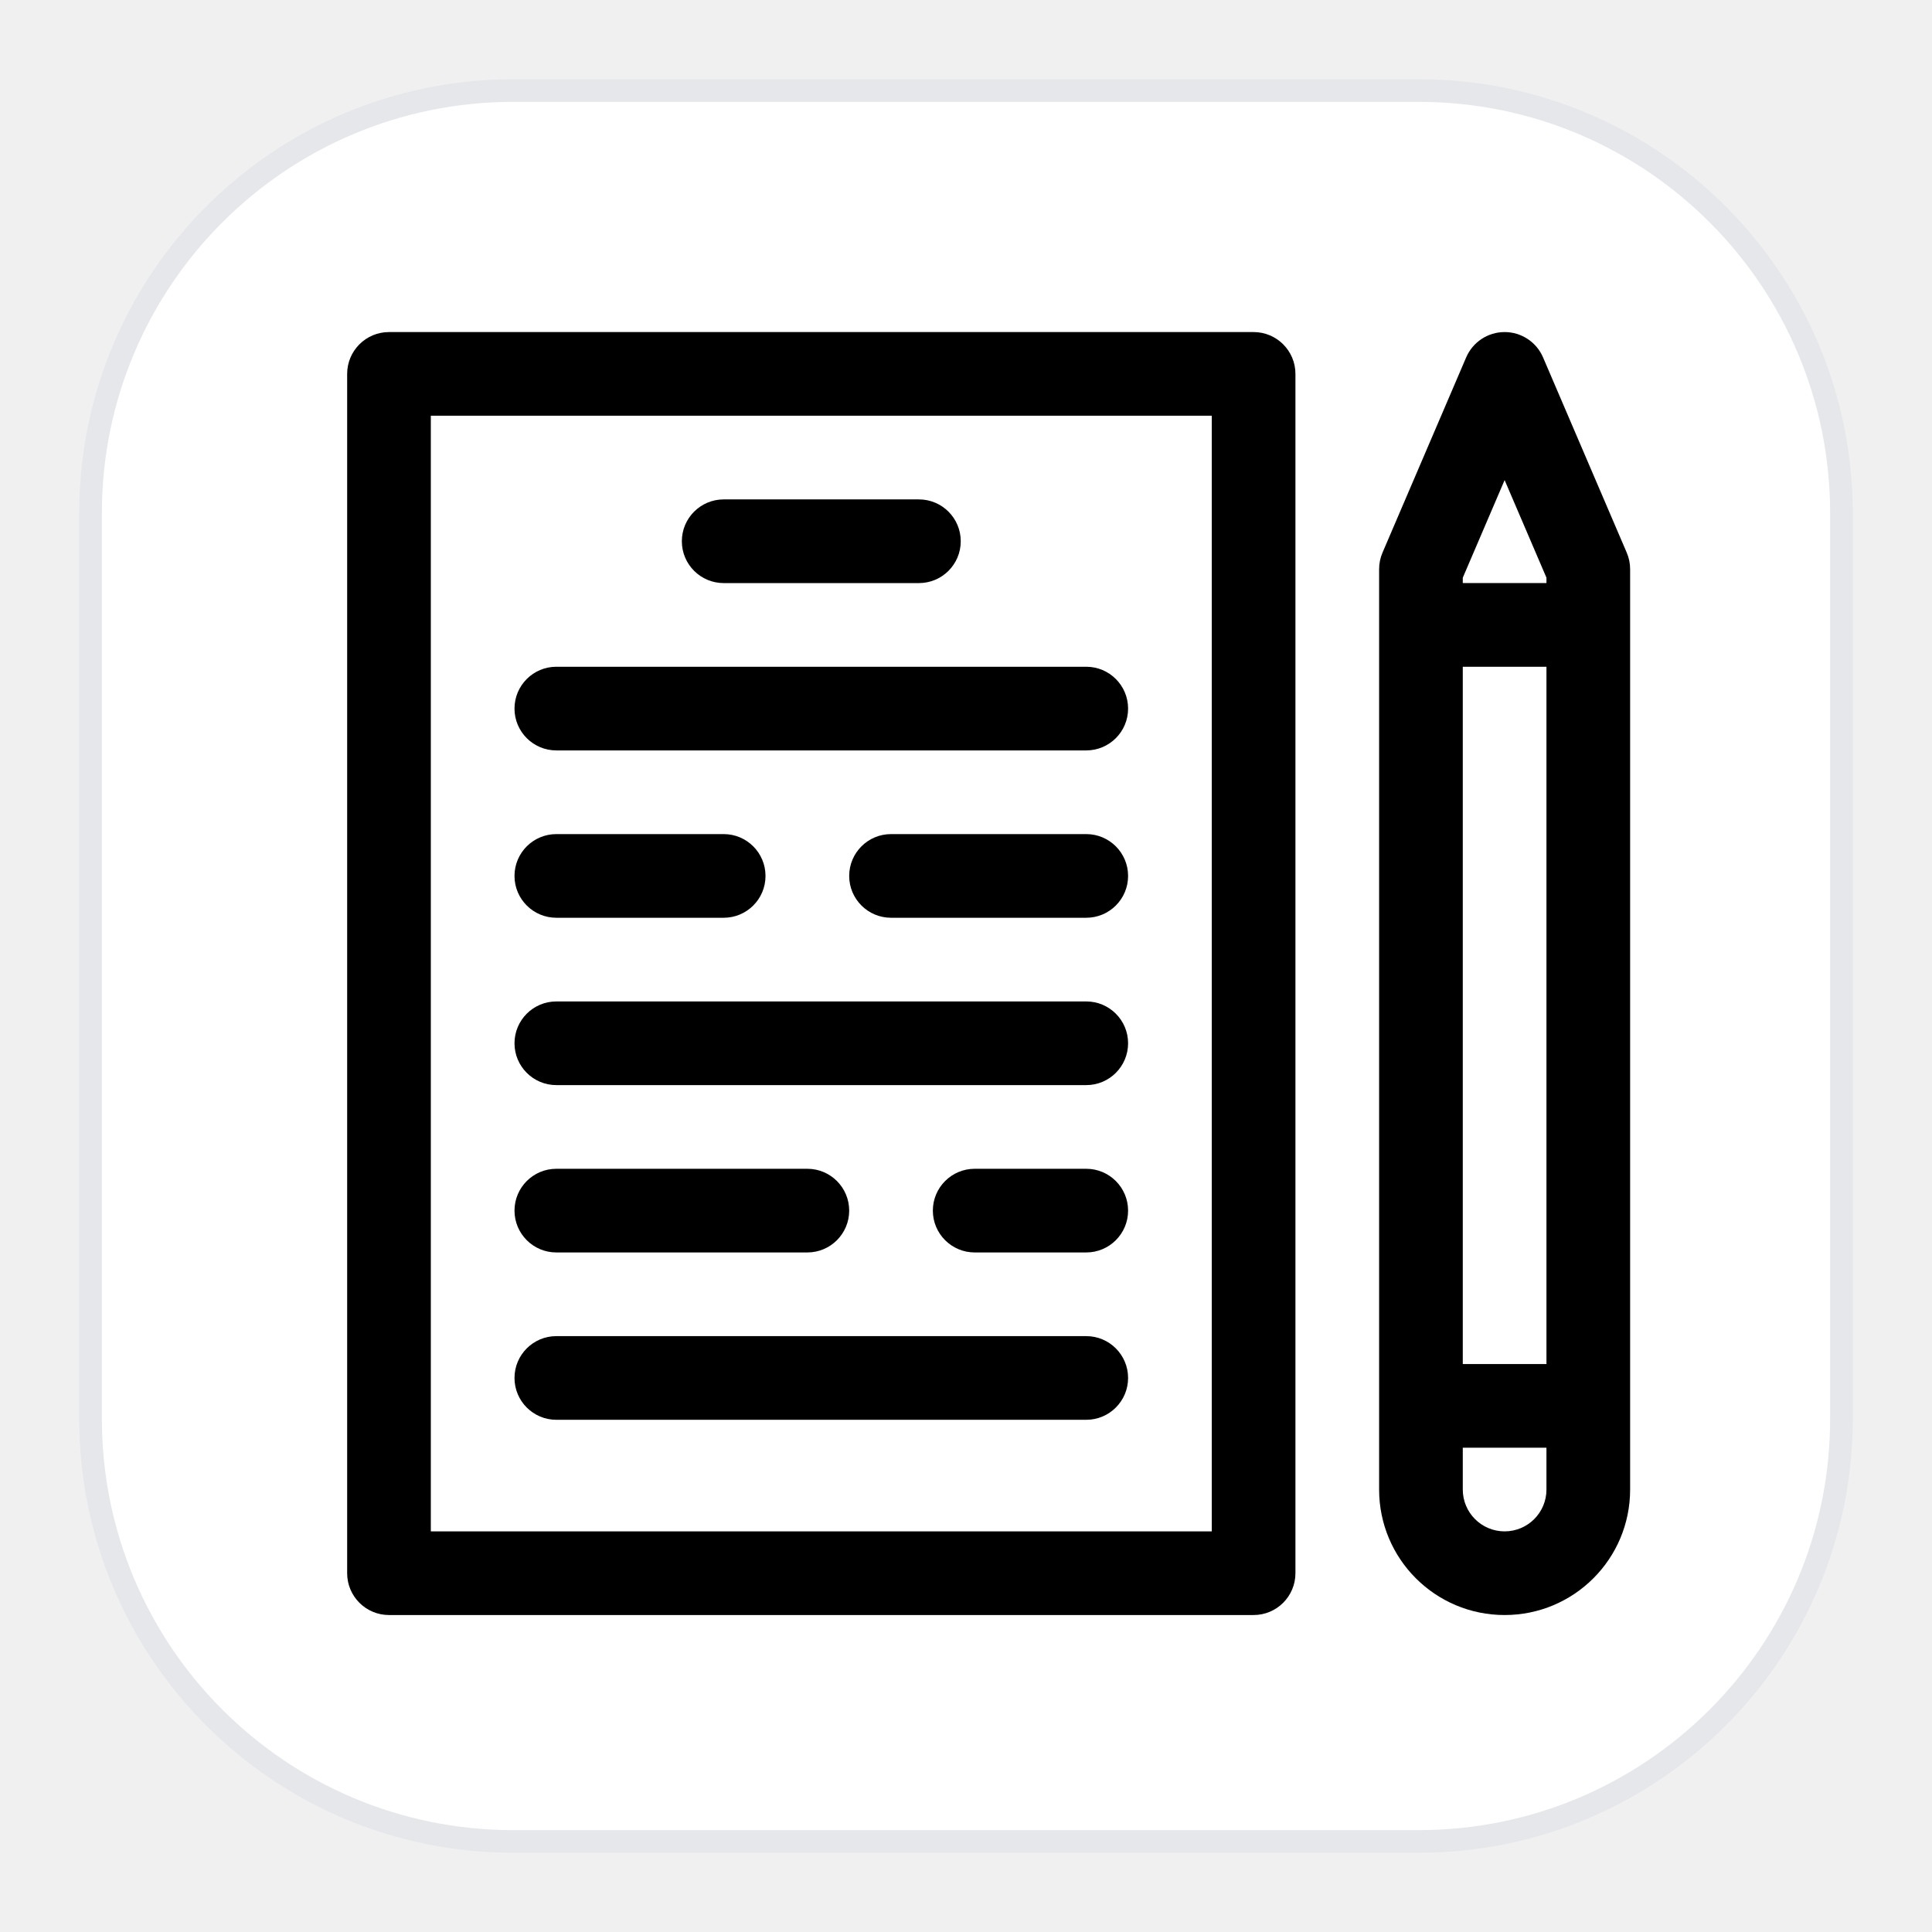
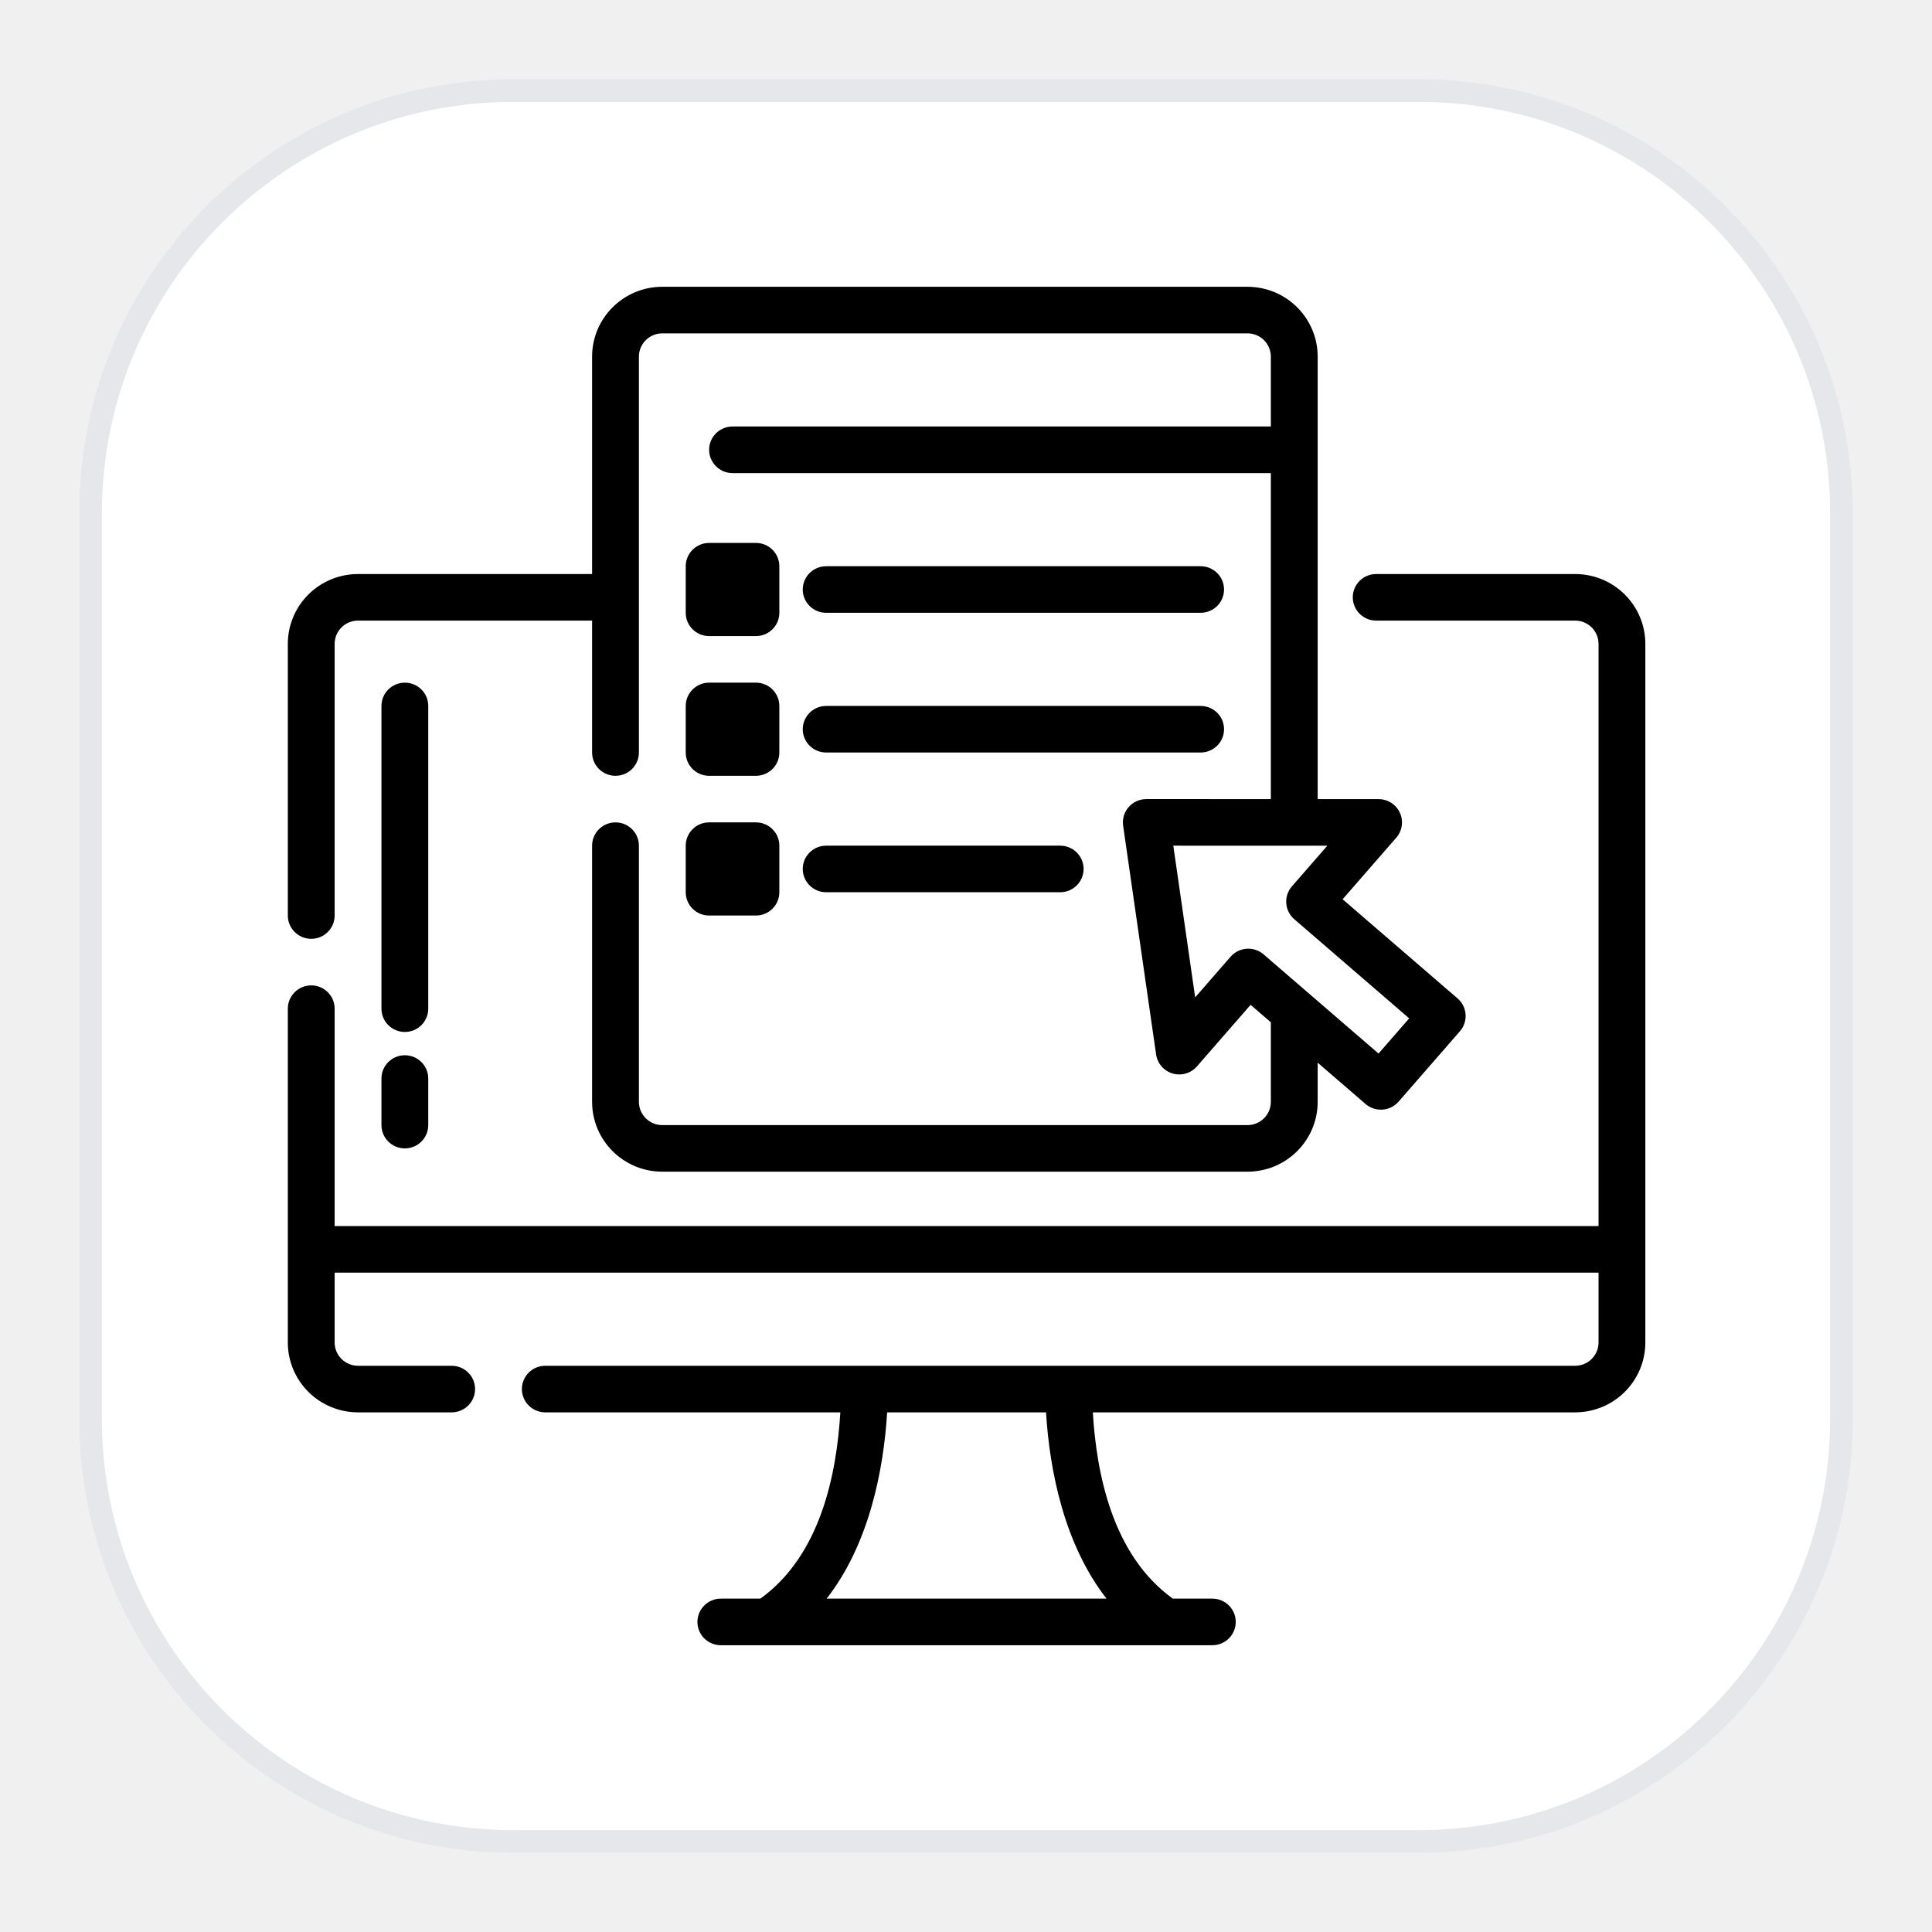
<svg xmlns="http://www.w3.org/2000/svg" viewBox="0 0 128 128">
  <path id="Path" fill="#ffffff" stroke="#e5e7eb" stroke-width="1.5" d="M 34 6 L 94 6 C 109.464 6 122 18.536 122 34 L 122 94 C 122 109.464 109.464 122 94 122 L 34 122 C 18.536 122 6 109.464 6 94 L 6 34 C 6 18.536 18.536 6 34 6 Z" />
-   <g id="exam">
-     <g id="Group">
-       <g id="g1">
-         <path id="path1" fill="#000000" stroke="none" d="M 83.054 22 L 25.772 22 C 24.241 22 23 23.241 23 24.772 L 23 104.228 C 23 105.759 24.241 107 25.772 107 L 83.054 107 C 84.585 107 85.826 105.759 85.826 104.228 L 85.826 24.772 C 85.826 23.241 84.585 22 83.054 22 Z M 80.283 101.457 L 28.543 101.457 L 28.543 27.543 L 80.283 27.543 L 80.283 101.457 Z" />
-       </g>
-     </g>
-     <g id="g2">
-       <g id="g3">
-         <path id="path2" fill="#000000" stroke="none" d="M 107.776 36.615 L 102.232 23.68 C 101.796 22.661 100.793 22 99.685 22 C 98.576 22 97.574 22.661 97.137 23.68 L 91.594 36.615 C 91.446 36.96 91.37 37.331 91.37 37.707 L 91.37 98.685 C 91.37 103.281 95.089 107 99.685 107 C 104.281 107 108 103.281 108 98.685 L 108 37.707 C 108 37.331 107.924 36.96 107.776 36.615 Z M 102.457 98.685 C 102.457 100.217 101.217 101.457 99.685 101.457 C 98.153 101.457 96.913 100.217 96.913 98.685 L 96.913 95.913 L 102.456 95.913 L 102.456 98.685 Z M 102.457 90.37 L 96.913 90.37 L 96.913 44.174 L 102.457 44.174 L 102.457 90.37 Z M 102.457 38.63 L 96.913 38.63 L 96.913 38.276 L 99.685 31.808 L 102.457 38.276 L 102.457 38.63 Z" />
-       </g>
-     </g>
-     <g id="g4">
-       <g id="g5">
-         <path id="path3" fill="#000000" stroke="none" d="M 60.88 33.087 L 47.946 33.087 C 46.415 33.087 45.174 34.328 45.174 35.859 C 45.174 37.39 46.415 38.631 47.946 38.631 L 60.88 38.631 C 62.411 38.631 63.652 37.39 63.652 35.859 C 63.652 34.328 62.411 33.087 60.88 33.087 Z" />
-       </g>
-     </g>
-     <g id="g6">
-       <g id="g7">
-         <path id="path4" fill="#000000" stroke="none" d="M 71.967 44.174 L 36.859 44.174 C 35.328 44.174 34.087 45.415 34.087 46.946 C 34.087 48.477 35.328 49.717 36.859 49.717 L 71.967 49.717 C 73.498 49.717 74.739 48.477 74.739 46.946 C 74.739 45.415 73.498 44.174 71.967 44.174 Z" />
-       </g>
-     </g>
-     <g id="g8">
-       <g id="g9">
-         <path id="path5" fill="#000000" stroke="none" d="M 71.967 55.261 L 59.033 55.261 C 57.502 55.261 56.261 56.502 56.261 58.033 C 56.261 59.563 57.502 60.804 59.033 60.804 L 71.967 60.804 C 73.498 60.804 74.739 59.564 74.739 58.033 C 74.739 56.502 73.498 55.261 71.967 55.261 Z" />
-       </g>
-     </g>
-     <g id="g10">
-       <g id="g11">
-         <path id="path6" fill="#000000" stroke="none" d="M 47.946 55.261 L 36.859 55.261 C 35.328 55.261 34.087 56.502 34.087 58.033 C 34.087 59.563 35.328 60.804 36.859 60.804 L 47.946 60.804 C 49.476 60.804 50.717 59.564 50.717 58.033 C 50.717 56.502 49.476 55.261 47.946 55.261 Z" />
-       </g>
-     </g>
-     <g id="g12">
-       <g id="g13">
-         <path id="path7" fill="#000000" stroke="none" d="M 71.967 66.348 L 36.859 66.348 C 35.328 66.348 34.087 67.589 34.087 69.12 C 34.087 70.65 35.328 71.891 36.859 71.891 L 71.967 71.891 C 73.498 71.891 74.739 70.65 74.739 69.12 C 74.739 67.589 73.498 66.348 71.967 66.348 Z" />
-       </g>
-     </g>
-     <g id="g14">
-       <g id="g15">
-         <path id="path8" fill="#000000" stroke="none" d="M 53.489 77.435 L 36.859 77.435 C 35.328 77.435 34.087 78.676 34.087 80.207 C 34.087 81.737 35.328 82.978 36.859 82.978 L 53.489 82.978 C 55.02 82.978 56.261 81.737 56.261 80.207 C 56.261 78.676 55.02 77.435 53.489 77.435 Z" />
-       </g>
-     </g>
-     <g id="g16">
-       <g id="g17">
-         <path id="path9" fill="#000000" stroke="none" d="M 71.967 88.522 L 36.859 88.522 C 35.328 88.522 34.087 89.763 34.087 91.294 C 34.087 92.824 35.328 94.065 36.859 94.065 L 71.967 94.065 C 73.498 94.065 74.739 92.824 74.739 91.294 C 74.739 89.763 73.498 88.522 71.967 88.522 Z" />
-       </g>
-     </g>
-     <g id="g18">
-       <g id="g19">
-         <path id="path10" fill="#000000" stroke="none" d="M 71.967 77.435 L 64.576 77.435 C 63.045 77.435 61.804 78.676 61.804 80.207 C 61.804 81.737 63.045 82.978 64.576 82.978 L 71.967 82.978 C 73.498 82.978 74.739 81.737 74.739 80.207 C 74.739 78.676 73.498 77.435 71.967 77.435 Z" />
-       </g>
-     </g>
+   <g id="online-exam-test">
+     <path id="path1" fill="#000000" fill-rule="evenodd" stroke="none" d="M 105.907 81.229 L 22.171 81.229 L 22.171 66.827 C 22.171 65.976 21.476 65.284 20.62 65.284 C 19.764 65.284 19.069 65.976 19.069 66.827 C 19.069 75.725 19.069 84.466 19.069 88.943 C 19.069 90.17 19.559 91.349 20.432 92.216 C 21.304 93.084 22.487 93.572 23.721 93.572 L 29.924 93.572 C 30.78 93.572 31.475 92.881 31.475 92.029 C 31.475 91.177 30.78 90.486 29.924 90.486 L 23.721 90.486 C 23.311 90.486 22.915 90.323 22.625 90.034 C 22.334 89.744 22.171 89.352 22.171 88.943 L 22.171 84.315 L 105.907 84.315 L 105.907 88.943 C 105.907 89.352 105.744 89.744 105.452 90.034 C 105.163 90.323 104.767 90.486 104.356 90.486 L 36.127 90.486 C 35.271 90.486 34.576 91.177 34.576 92.029 C 34.576 92.881 35.271 93.572 36.127 93.572 L 55.675 93.572 C 55.426 97.708 54.349 103.054 50.376 105.914 L 47.757 105.914 C 46.901 105.914 46.206 106.606 46.206 107.457 C 46.206 108.309 46.901 109 47.757 109 L 80.321 109 C 81.177 109 81.871 108.309 81.871 107.457 C 81.871 106.606 81.177 105.914 80.321 105.914 L 77.702 105.914 C 73.729 103.054 72.651 97.71 72.403 93.572 L 104.356 93.572 C 105.591 93.572 106.774 93.084 107.645 92.216 C 108.518 91.349 109.008 90.17 109.008 88.943 C 109.008 79.643 109.008 51.958 109.008 42.659 C 109.008 41.431 108.518 40.254 107.645 39.387 C 106.774 38.518 105.591 38.031 104.356 38.031 L 91.175 38.031 C 90.32 38.031 89.625 38.722 89.625 39.573 C 89.625 40.425 90.32 41.116 91.175 41.116 L 104.356 41.116 C 104.767 41.116 105.163 41.278 105.452 41.568 C 105.744 41.857 105.907 42.25 105.907 42.659 L 105.907 81.229 Z M 69.302 93.572 L 58.776 93.572 C 58.535 97.475 57.559 102.335 54.767 105.914 L 73.31 105.914 C 70.519 102.335 69.542 97.475 69.302 93.572 Z M 39.228 38.031 L 23.721 38.031 C 22.487 38.031 21.304 38.518 20.432 39.387 C 19.559 40.254 19.069 41.431 19.069 42.659 C 19.069 46.44 19.069 53.264 19.069 60.656 C 19.069 61.508 19.764 62.199 20.62 62.199 C 21.476 62.199 22.171 61.508 22.171 60.656 L 22.171 42.659 C 22.171 42.25 22.334 41.857 22.625 41.568 C 22.915 41.278 23.311 41.116 23.721 41.116 L 39.228 41.116 L 39.228 49.856 C 39.228 50.708 39.923 51.399 40.779 51.399 C 41.635 51.399 42.329 50.708 42.329 49.856 L 42.329 23.628 C 42.329 22.777 43.024 22.086 43.88 22.086 C 43.88 22.086 82.647 22.086 82.647 22.086 C 83.503 22.086 84.197 22.777 84.197 23.628 L 84.197 28.257 L 48.532 28.257 C 47.676 28.257 46.981 28.948 46.981 29.8 C 46.981 30.651 47.676 31.343 48.532 31.343 L 84.197 31.343 L 84.197 52.943 L 75.946 52.942 C 75.497 52.942 75.069 53.136 74.774 53.474 C 74.479 53.812 74.346 54.261 74.41 54.704 L 76.595 69.86 C 76.68 70.459 77.109 70.951 77.692 71.122 C 78.274 71.292 78.904 71.109 79.3 70.652 L 82.856 66.573 L 84.197 67.73 L 84.197 72.998 C 84.197 73.85 83.503 74.541 82.647 74.541 C 82.647 74.541 43.88 74.541 43.88 74.541 C 43.024 74.541 42.329 73.85 42.329 72.998 L 42.329 56.028 C 42.329 55.176 41.635 54.485 40.779 54.485 C 39.923 54.485 39.228 55.176 39.228 56.028 L 39.228 72.998 C 39.228 75.555 41.311 77.627 43.88 77.627 L 82.647 77.627 C 85.216 77.627 87.299 75.555 87.299 72.998 L 87.299 70.405 L 90.471 73.142 C 91.118 73.7 92.098 73.631 92.659 72.988 L 96.722 68.325 C 97.284 67.68 97.214 66.707 96.567 66.148 L 88.952 59.579 C 88.952 59.579 92.508 55.498 92.508 55.498 C 92.904 55.043 92.998 54.397 92.746 53.848 C 92.494 53.298 91.943 52.945 91.335 52.945 L 87.299 52.945 L 87.299 23.628 C 87.299 21.072 85.216 19 82.647 19 L 43.88 19 C 41.311 19 39.228 21.072 39.228 23.628 L 39.228 38.031 Z M 25.272 71.456 L 25.272 74.541 C 25.272 75.393 25.967 76.084 26.823 76.084 C 27.679 76.084 28.373 75.393 28.373 74.541 L 28.373 71.456 C 28.373 70.604 27.679 69.913 26.823 69.913 C 25.967 69.913 25.272 70.604 25.272 71.456 Z M 83.717 63.231 C 83.07 62.672 82.09 62.742 81.529 63.385 L 79.183 66.079 C 79.183 66.079 77.734 56.028 77.734 56.028 C 77.734 56.028 87.939 56.031 87.939 56.031 C 87.939 56.031 85.593 58.723 85.593 58.723 C 85.032 59.366 85.102 60.341 85.748 60.9 L 93.363 67.469 C 93.363 67.469 91.332 69.8 91.332 69.8 C 91.332 69.8 83.717 63.231 83.717 63.231 Z M 28.373 66.827 L 28.373 46.771 C 28.373 45.919 27.679 45.228 26.823 45.228 C 25.967 45.228 25.272 45.919 25.272 46.771 L 25.272 66.827 C 25.272 67.679 25.967 68.37 26.823 68.37 C 27.679 68.37 28.373 67.679 28.373 66.827 Z M 51.633 56.028 C 51.633 55.176 50.939 54.485 50.083 54.485 L 46.981 54.485 C 46.126 54.485 45.431 55.176 45.431 56.028 L 45.431 59.113 C 45.431 59.965 46.126 60.656 46.981 60.656 L 50.083 60.656 C 50.939 60.656 51.633 59.965 51.633 59.113 L 51.633 56.028 Z M 54.735 59.113 L 70.241 59.113 C 71.097 59.113 71.792 58.422 71.792 57.57 C 71.792 56.719 71.097 56.028 70.241 56.028 L 54.735 56.028 C 53.879 56.028 53.184 56.719 53.184 57.57 C 53.184 58.422 53.879 59.113 54.735 59.113 Z M 51.633 46.771 C 51.633 45.919 50.939 45.228 50.083 45.228 L 46.981 45.228 C 46.126 45.228 45.431 45.919 45.431 46.771 L 45.431 49.856 C 45.431 50.708 46.126 51.399 46.981 51.399 L 50.083 51.399 C 50.939 51.399 51.633 50.708 51.633 49.856 L 51.633 46.771 Z M 54.735 49.856 L 79.545 49.856 C 80.401 49.856 81.096 49.165 81.096 48.313 C 81.096 47.462 80.401 46.771 79.545 46.771 L 54.735 46.771 C 53.879 46.771 53.184 47.462 53.184 48.313 C 53.184 49.165 53.879 49.856 54.735 49.856 Z M 51.633 37.514 C 51.633 36.662 50.939 35.971 50.083 35.971 L 46.981 35.971 C 46.126 35.971 45.431 36.662 45.431 37.514 L 45.431 40.599 C 45.431 41.451 46.126 42.142 46.981 42.142 L 50.083 42.142 C 50.939 42.142 51.633 41.451 51.633 40.599 L 51.633 37.514 Z M 54.735 40.599 L 79.545 40.599 C 80.401 40.599 81.096 39.908 81.096 39.057 C 81.096 38.205 80.401 37.514 79.545 37.514 L 54.735 37.514 C 53.879 37.514 53.184 38.205 53.184 39.057 C 53.184 39.908 53.879 40.599 54.735 40.599 Z" />
  </g>
</svg>
